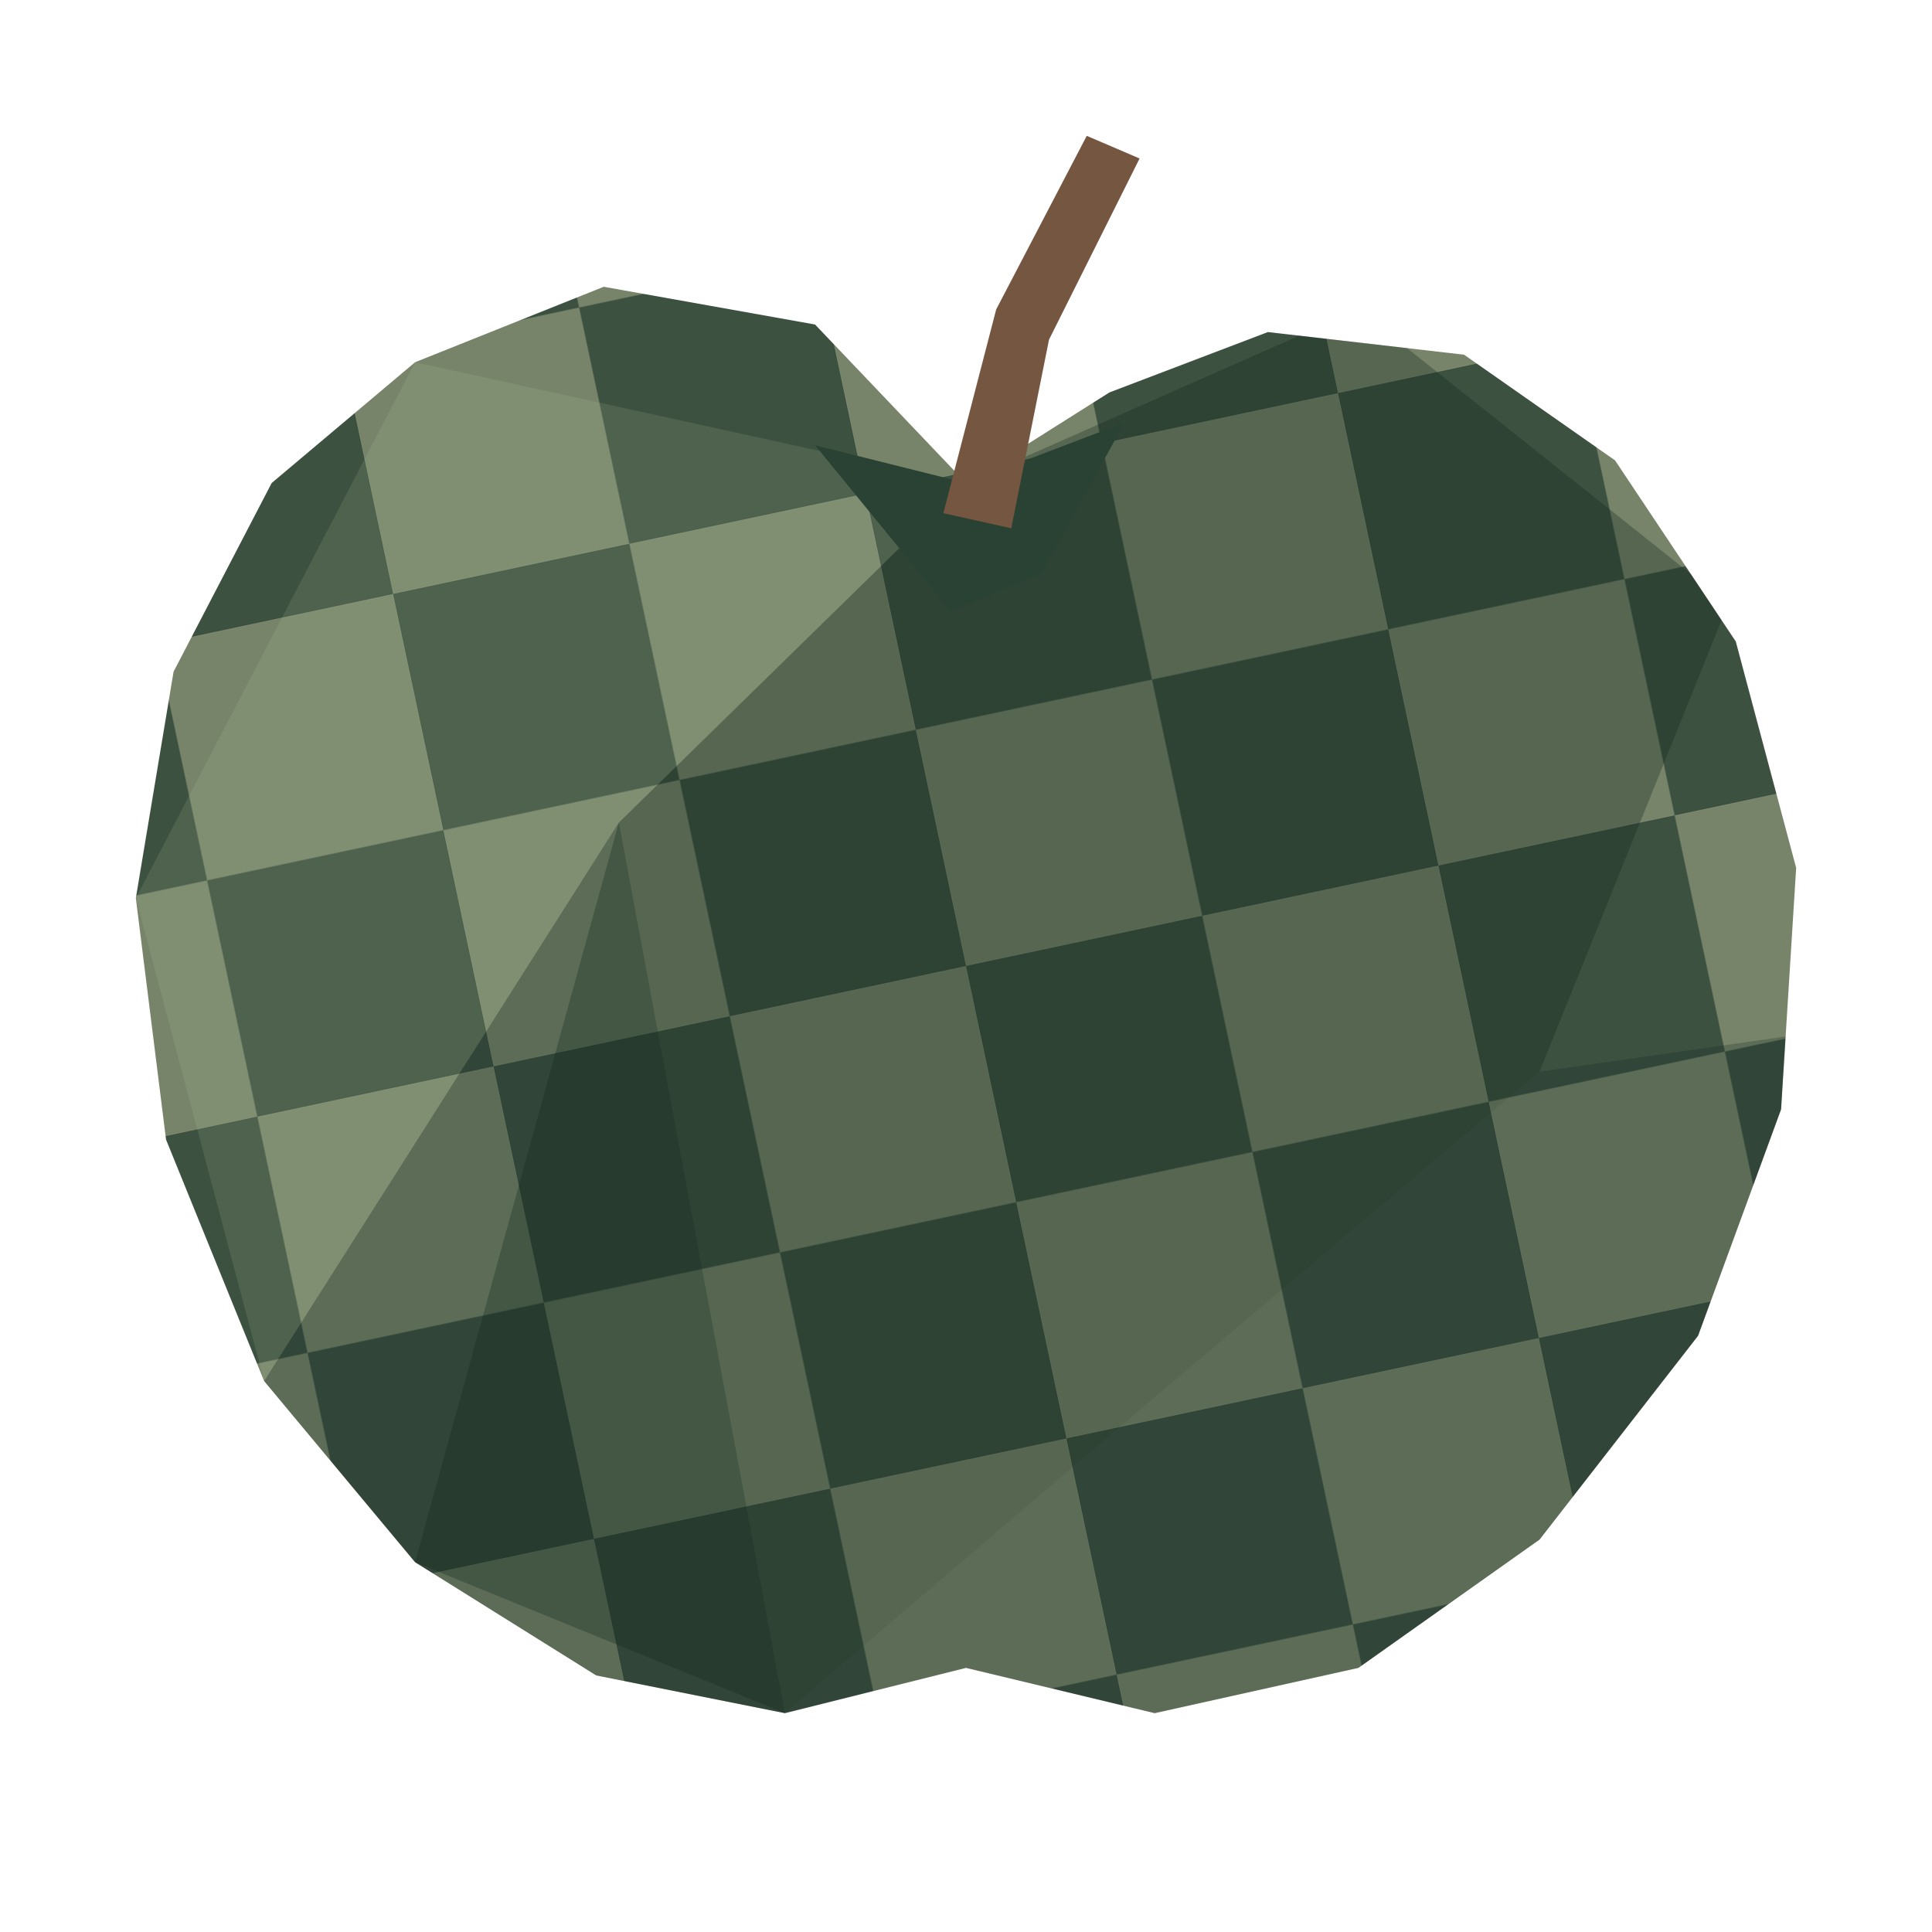
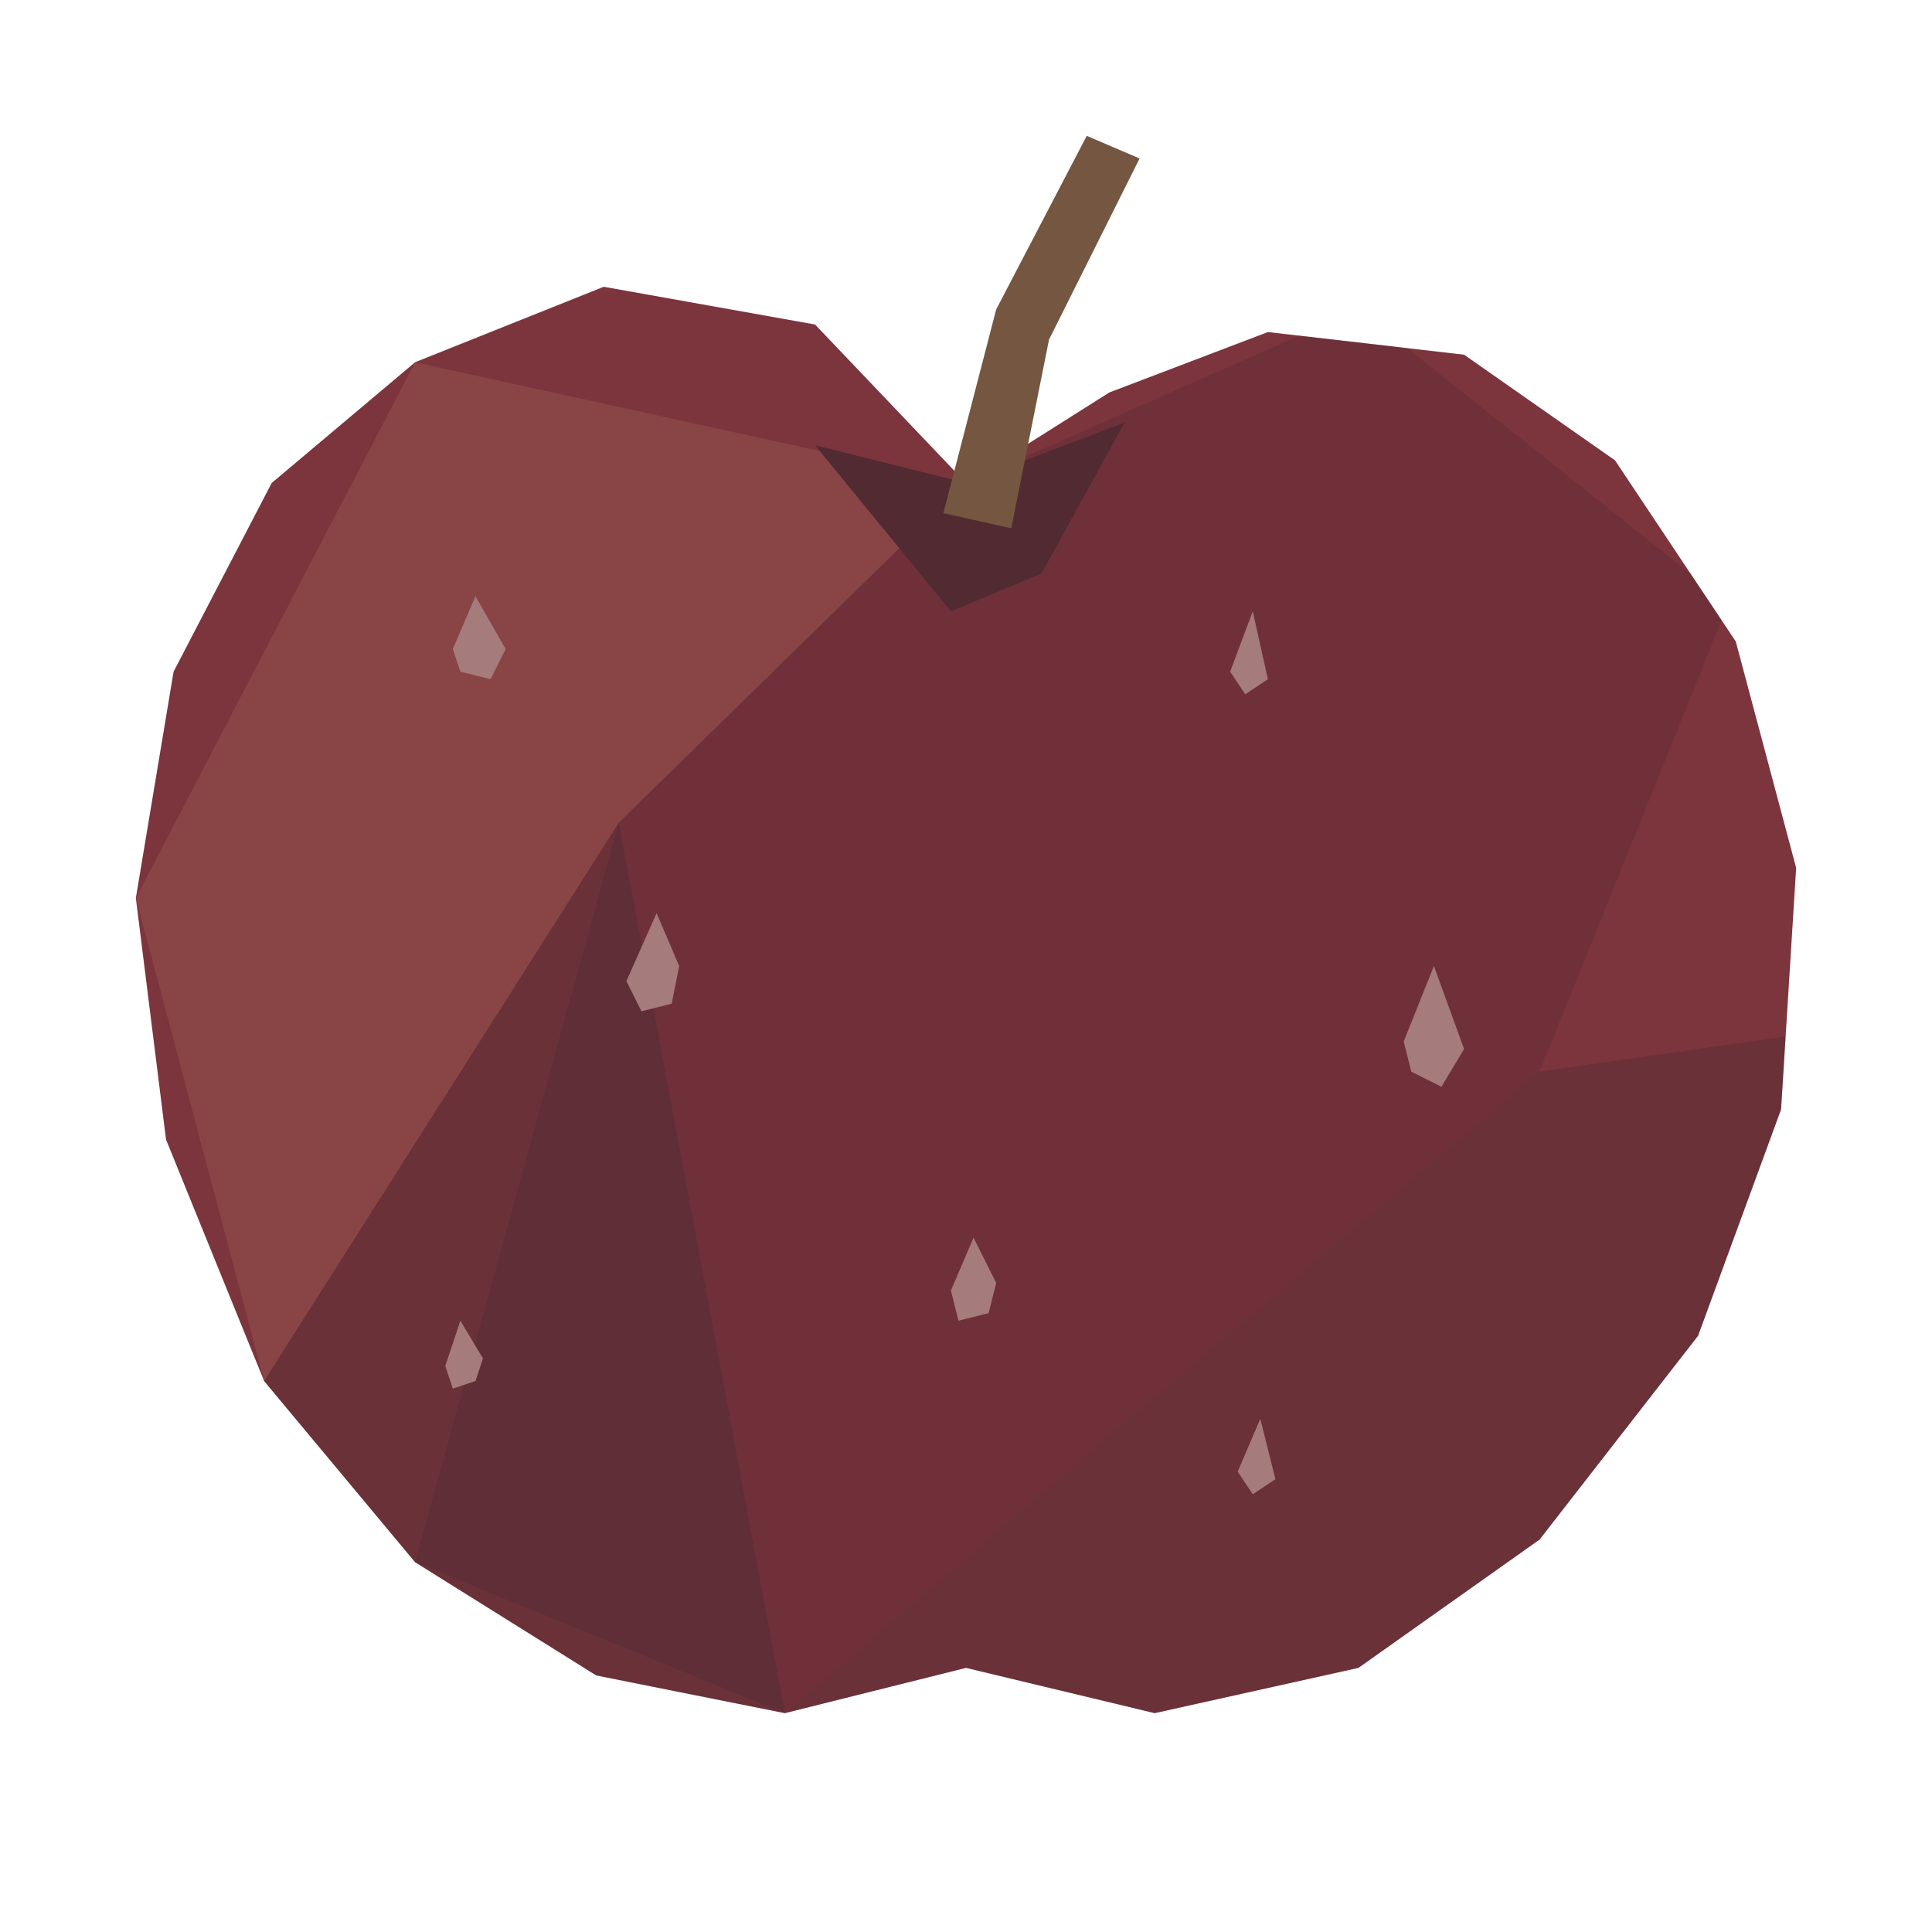
<svg xmlns="http://www.w3.org/2000/svg" viewBox="0 0 256 256">
  <defs>
    <path id="apple" d="m128 64-20-21-28-5-25 10-19 16-13 25-5 30 4 32 13 32 20 24 24 15 25 5 24-6 25 6 27-6 24-17 21-27 11-30 2-32-8-30-16-24-20-14-26-3-21 8z" />
    <clipPath id="shape">
      <use href="#apple" />
    </clipPath>
-     <pattern id="squares" width="64" height="64" patternUnits="userSpaceOnUse" patternTransform="rotate(-12 128 128)">
-       <path fill="#77846a" d="M0 0h64v64H0z" />
-       <path fill="#3d5141" d="M0 0h32v32H0zm32 32h32v32H32z" />
-     </pattern>
  </defs>
-   <use href="#apple" fill="url(#squares)" />
+   <use href="#apple" fill="#7c343d" />
  <g clip-path="url(#shape)">
-     <path fill="#b9cea1" opacity=".14" d="m18 119 37-71 73 16-46 45-47 74z" />
-     <path fill="#10261d" opacity=".32" d="m82 109 46-45 52-23 49 39-25 62-52 44-48 41-49-20z" />
-     <path fill="#10261d" opacity=".26" d="m35 183 47-74 22 118 48-41 52-44 35-5-11 40-22 28-26 17-27 6-25-6-24 6-25-5-24-15z" />
+     <path fill="#bd8165" opacity=".2" d="m18 119 37-71 73 16-46 45-47 74z" />
+     <path fill="#512a32" opacity=".32" d="m82 109 46-45 52-23 49 39-25 62-52 44-48 41-49-20z" />
+     <path fill="#38262b" opacity=".26" d="m35 183 47-74 22 118 48-41 52-44 35-5-11 40-22 28-26 17-27 6-25-6-24 6-25-5-24-15z" />
+     <path fill="#a57b7c" d="m63 79-3 7 1 3 4 1 2-4zm24 42-4 9 2 4 4-1 1-5zm79-40-3 8 2 3 3-2zm24 47-4 10 1 4 4 2 3-5zm-61 36-3 7 1 4 4-1 1-4zm-68 11-2 6 1 3 3-1 1-3zm106 13-3 7 2 3 3-2z" />
  </g>
-   <path fill="#294234" d="m108 59 20 5 21-8-11 20-12 5z" />
+   <path fill="#512a32" d="m108 59 20 5 21-8-11 20-12 5z" />
  <path fill="#755640" d="m125 68 7-27 12-23 7 3-12 24-5 25z" />
</svg>
